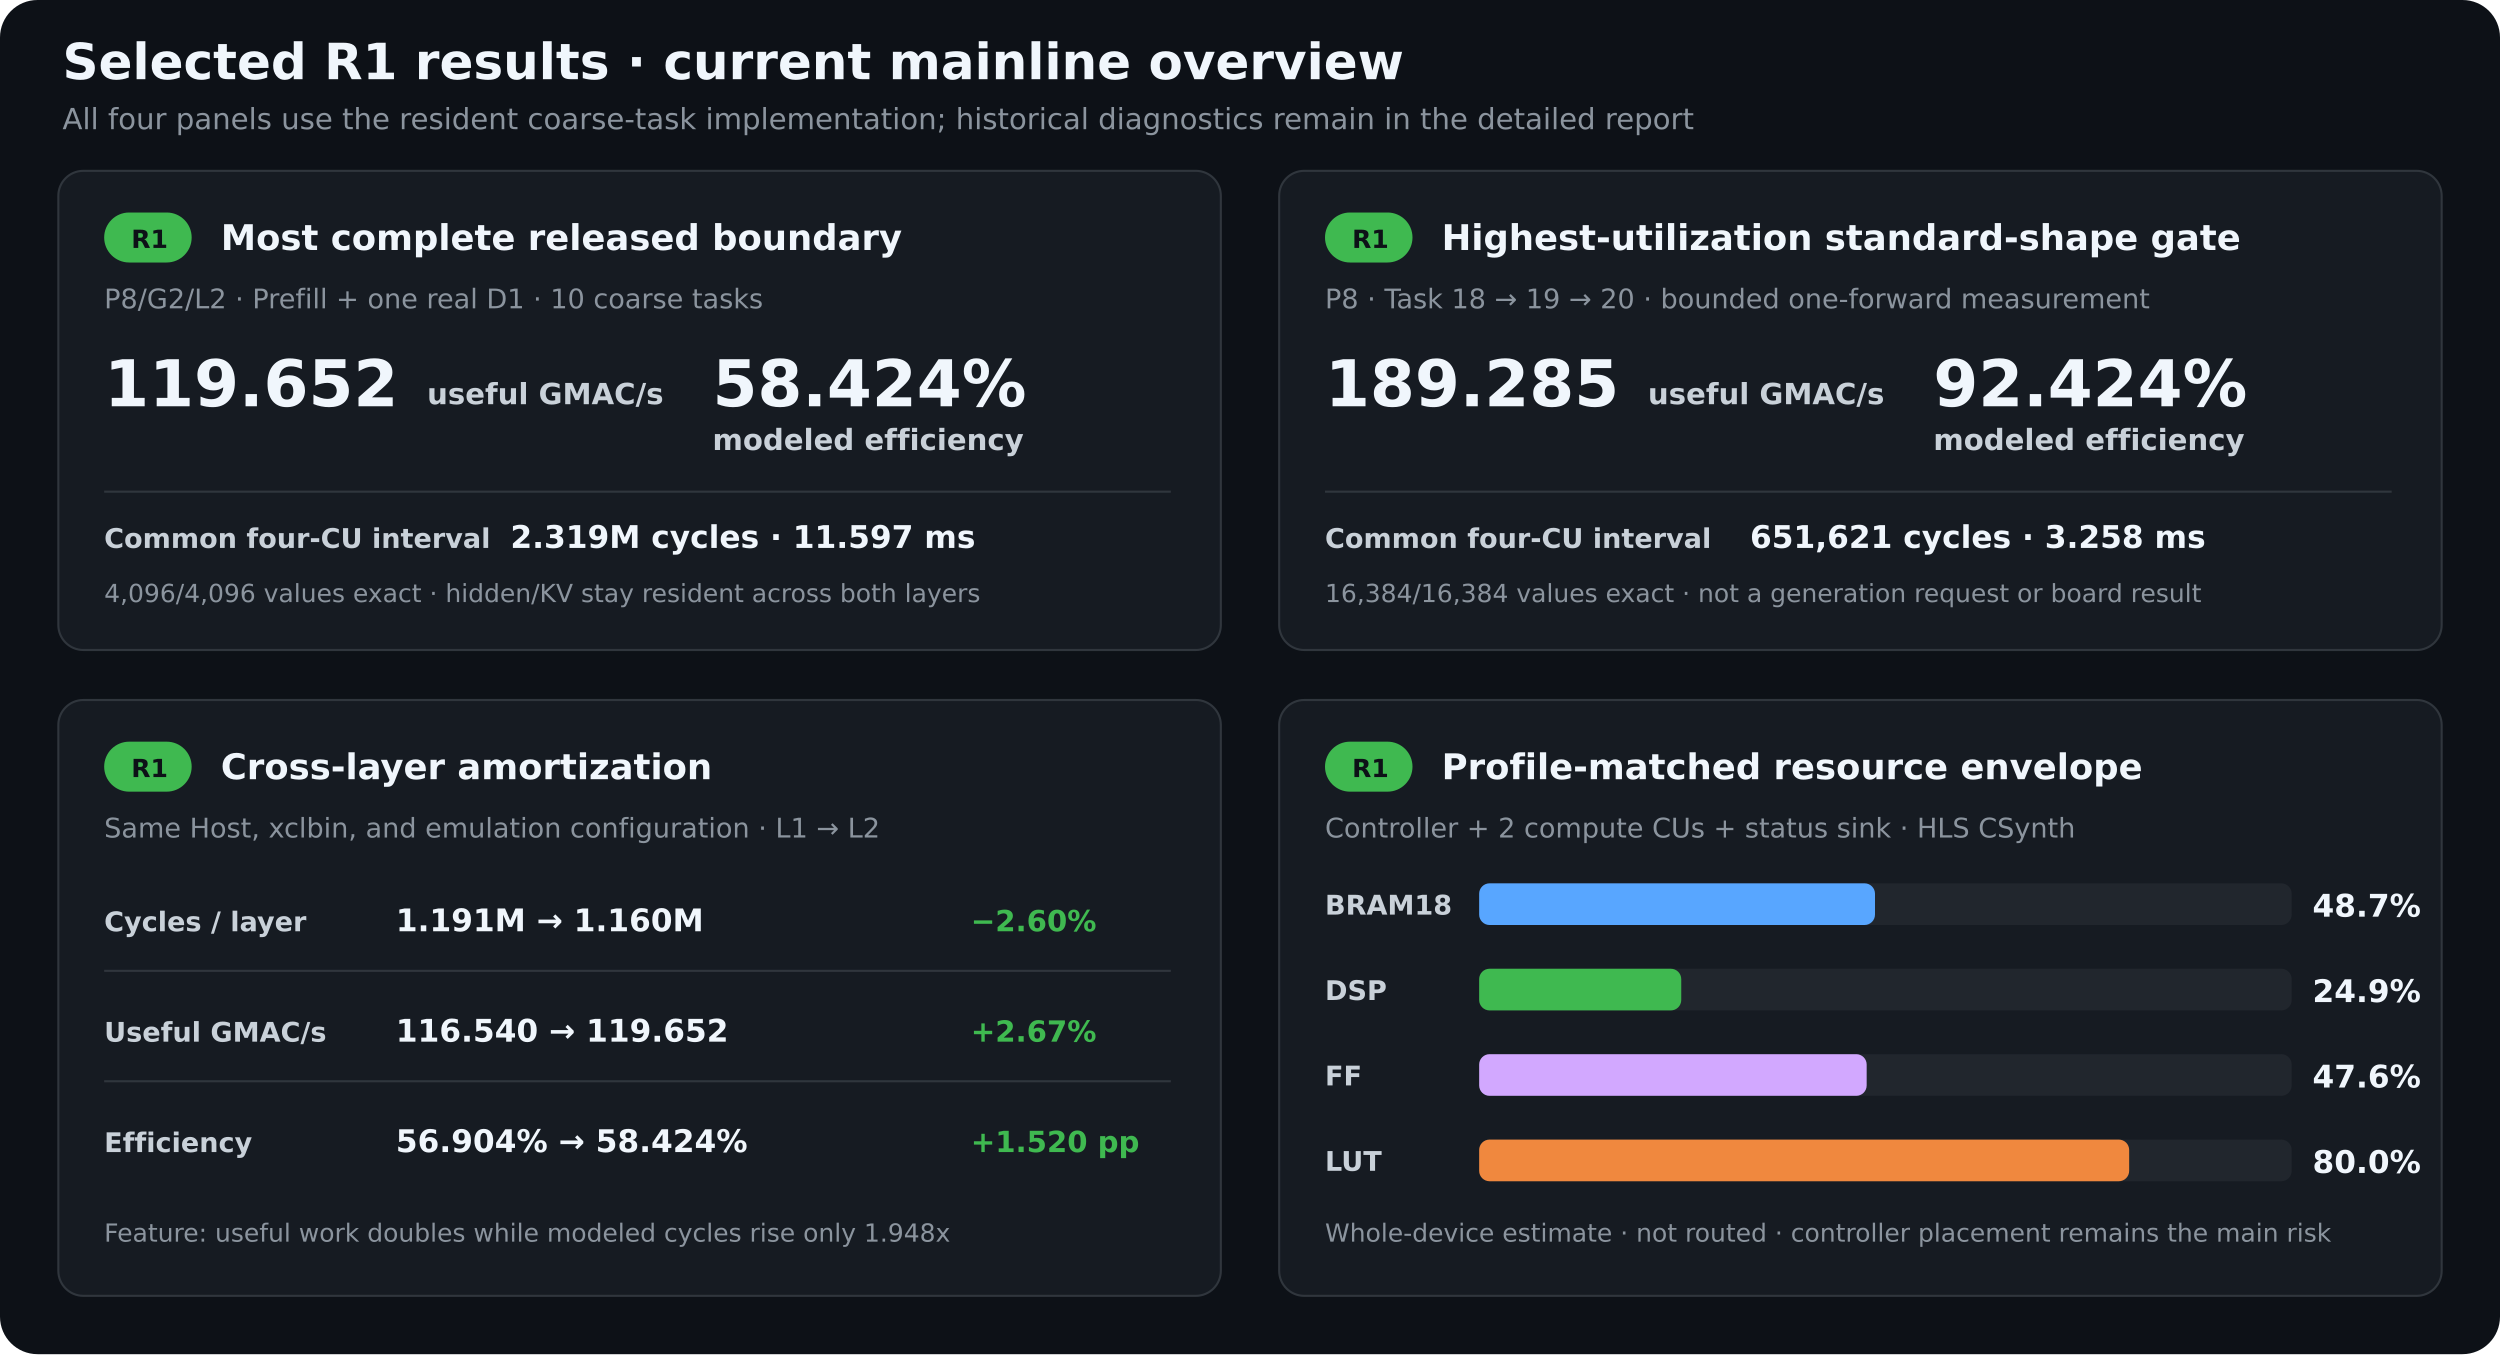
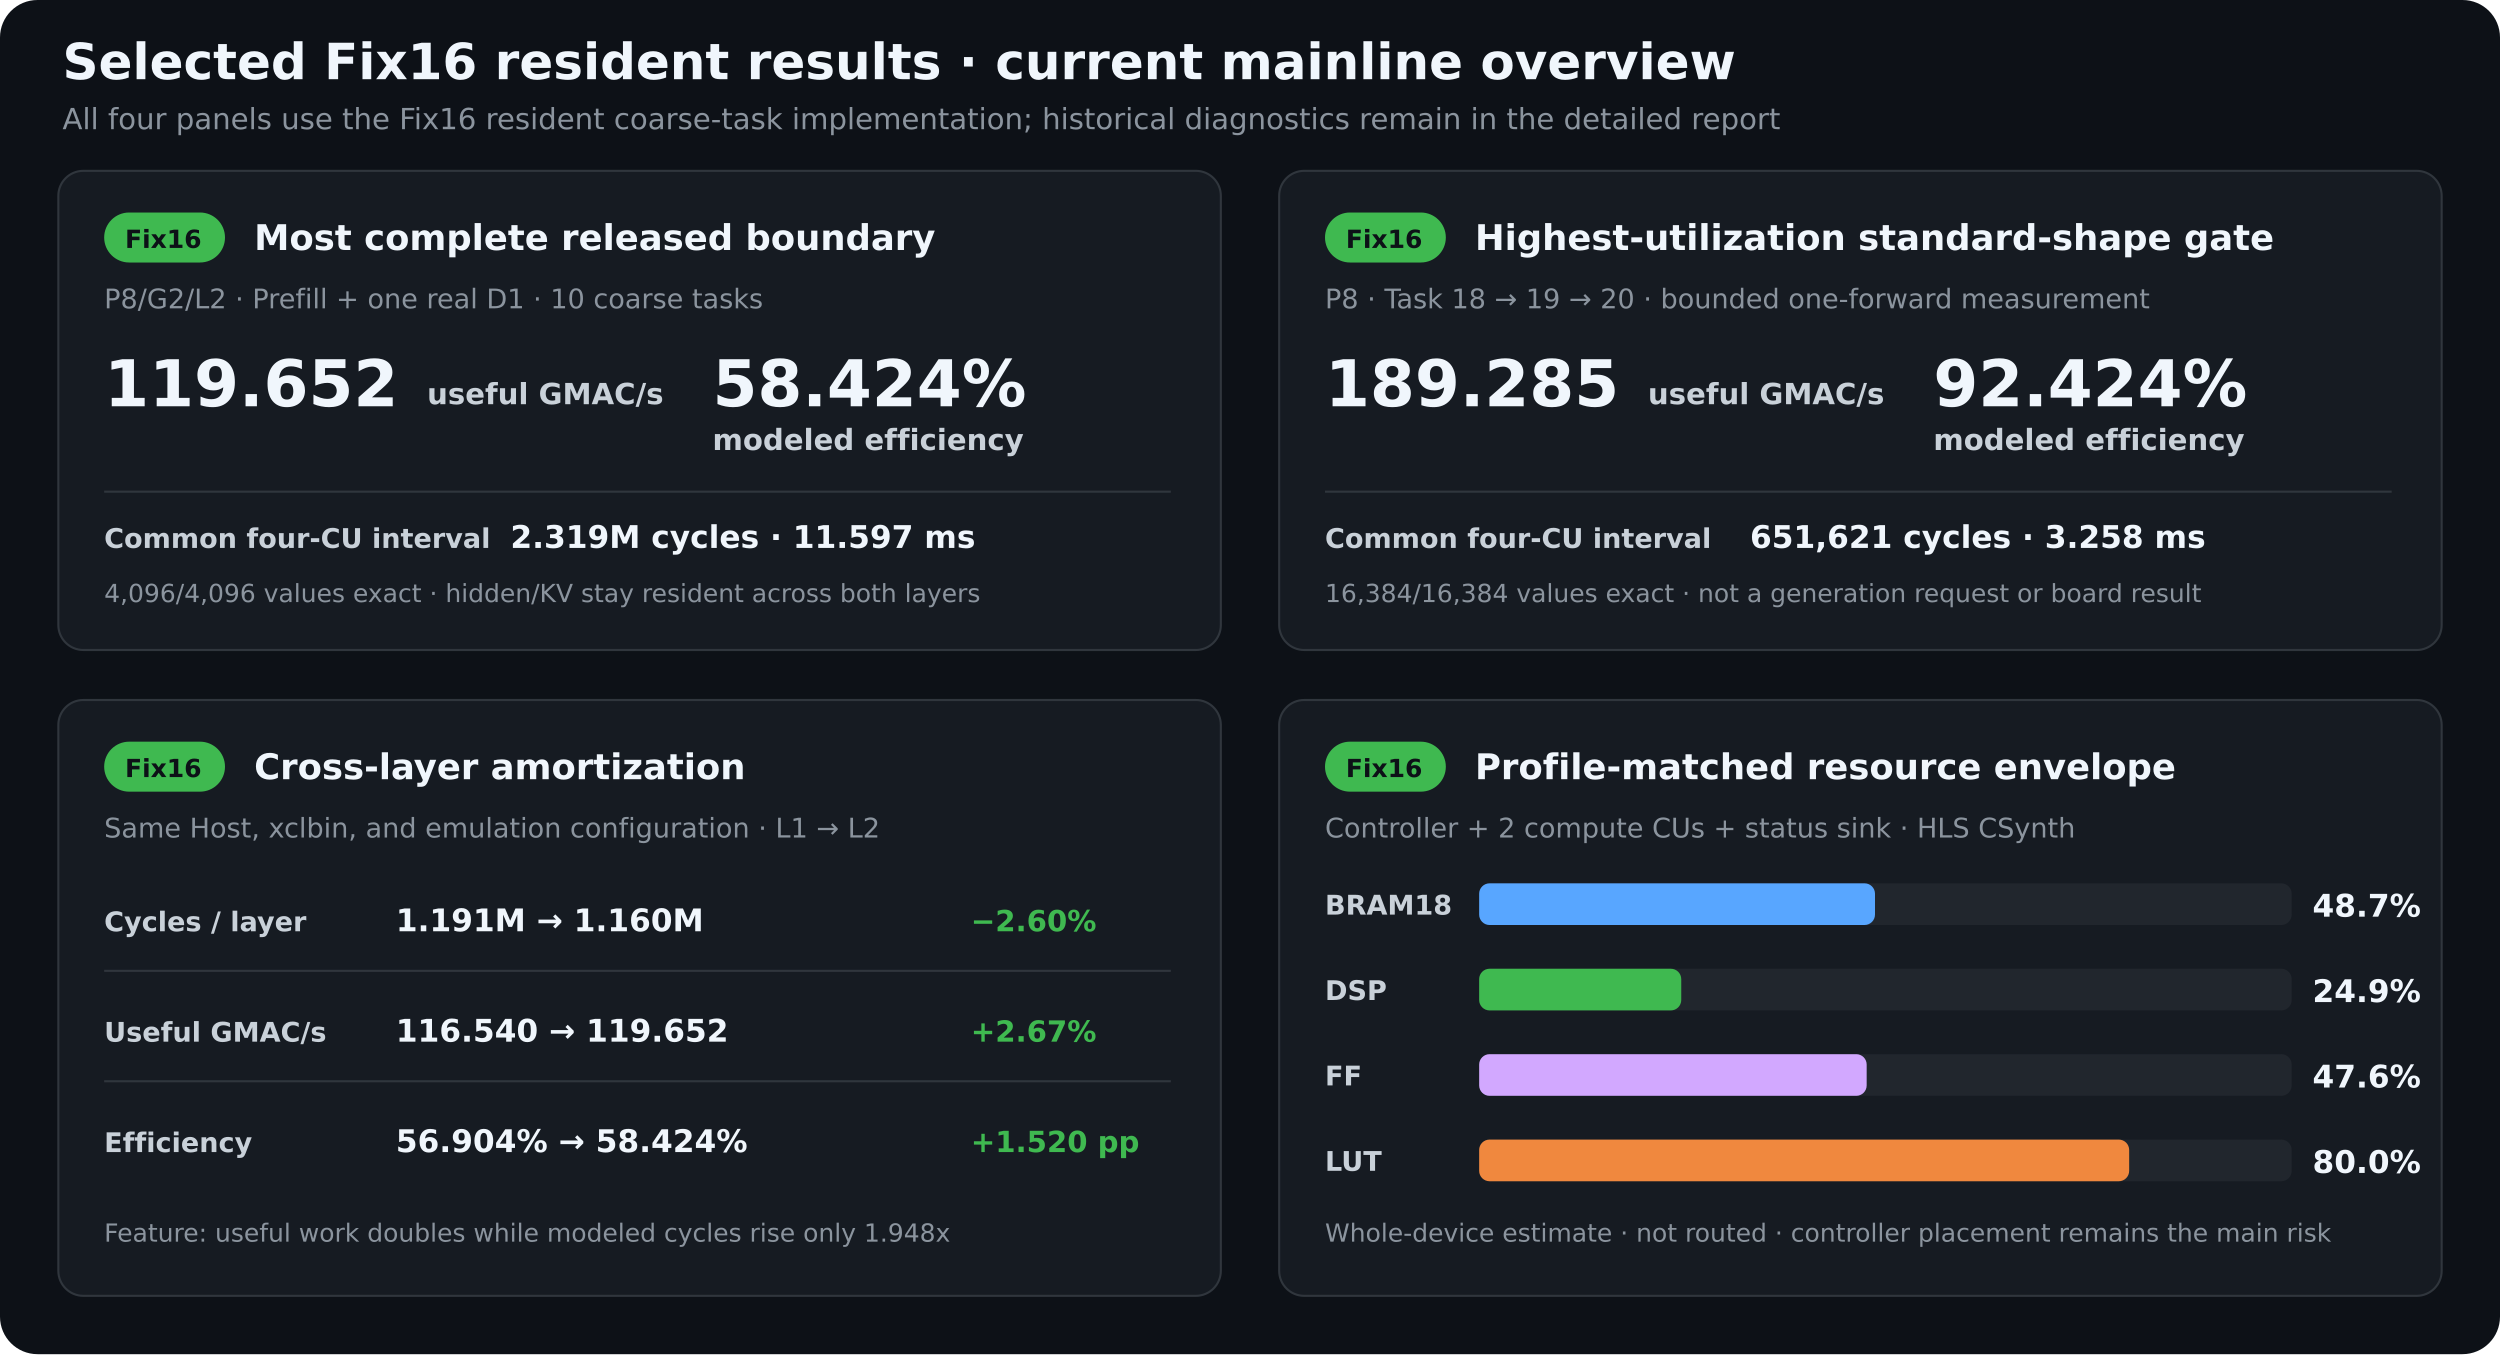
<svg xmlns="http://www.w3.org/2000/svg" width="1200" height="650" viewBox="0 0 1200 650" role="img" aria-labelledby="title desc" font-family="DejaVu Sans">
  <rect width="1200" height="650" rx="18" fill="#0d1117" />
  <style>
    .title{font-size:24px;font-weight:700;fill:#f0f6fc}.sub{font-size:14px;fill:#8b949e}.card{fill:#161b22;stroke:#30363d;stroke-width:1}.tag{font-size:12px;font-weight:700;fill:#0d1117}.head{font-size:17px;font-weight:700;fill:#f0f6fc}.scope{font-size:13px;fill:#8b949e}.metric{font-size:31px;font-weight:700;fill:#f0f6fc}.unit{font-size:14px;font-weight:600;fill:#c9d1d9}.value{font-size:15px;font-weight:700;fill:#f0f6fc}.positive{font-size:14px;font-weight:700;fill:#3fb950}.note{font-size:12px;fill:#8b949e}.label{font-size:13px;font-weight:600;fill:#c9d1d9}.grid{stroke:#30363d;stroke-width:1}.track{fill:#21262d}.blue{fill:#58a6ff}.green{fill:#3fb950}.purple{fill:#d2a8ff}.orange{fill:#f0883e}
  </style>
-   <text class="title" x="30" y="38">Selected R1 results · current mainline overview</text>
-   <text class="sub" x="30" y="62">All four panels use the resident coarse-task implementation; historical diagnostics remain in the detailed report</text>
+   <text class="title" x="30" y="38">Selected Fix16 resident results · current mainline overview</text>
+   <text class="sub" x="30" y="62">All four panels use the Fix16 resident coarse-task implementation; historical diagnostics remain in the detailed report</text>
  <rect class="card" x="28" y="82" width="558" height="230" rx="12" />
-   <rect class="green" x="50" y="102" width="42" height="24" rx="12" />
-   <text class="tag" x="63" y="119">R1</text>
-   <text class="head" x="106" y="120">Most complete released boundary</text>
+   <rect class="green" x="50" y="102" width="58" height="24" rx="12" />
+   <text class="tag" x="60" y="119">Fix16</text>
+   <text class="head" x="122" y="120">Most complete released boundary</text>
  <text class="scope" x="50" y="148">P8/G2/L2 · Prefill + one real D1 · 10 coarse tasks</text>
  <text class="metric" x="50" y="195">119.652</text>
  <text class="unit" x="205" y="194">useful GMAC/s</text>
  <text class="metric" x="342" y="195">58.424%</text>
  <text class="unit" x="342" y="216">modeled efficiency</text>
  <line class="grid" x1="50" y1="236" x2="562" y2="236" />
  <text class="label" x="50" y="263">Common four-CU interval</text>
  <text class="value" x="245" y="263">2.319M cycles · 11.597 ms</text>
  <text class="note" x="50" y="289">4,096/4,096 values exact · hidden/KV stay resident across both layers</text>
  <rect class="card" x="614" y="82" width="558" height="230" rx="12" />
-   <rect class="green" x="636" y="102" width="42" height="24" rx="12" />
-   <text class="tag" x="649" y="119">R1</text>
-   <text class="head" x="692" y="120">Highest-utilization standard-shape gate</text>
+   <rect class="green" x="636" y="102" width="58" height="24" rx="12" />
+   <text class="tag" x="646" y="119">Fix16</text>
+   <text class="head" x="708" y="120">Highest-utilization standard-shape gate</text>
  <text class="scope" x="636" y="148">P8 · Task 18 → 19 → 20 · bounded one-forward measurement</text>
  <text class="metric" x="636" y="195">189.285</text>
  <text class="unit" x="791" y="194">useful GMAC/s</text>
  <text class="metric" x="928" y="195">92.424%</text>
  <text class="unit" x="928" y="216">modeled efficiency</text>
  <line class="grid" x1="636" y1="236" x2="1148" y2="236" />
  <text class="label" x="636" y="263">Common four-CU interval</text>
  <text class="value" x="840" y="263">651,621 cycles · 3.258 ms</text>
  <text class="note" x="636" y="289">16,384/16,384 values exact · not a generation request or board result</text>
  <rect class="card" x="28" y="336" width="558" height="286" rx="12" />
-   <rect class="green" x="50" y="356" width="42" height="24" rx="12" />
-   <text class="tag" x="63" y="373">R1</text>
-   <text class="head" x="106" y="374">Cross-layer amortization</text>
+   <rect class="green" x="50" y="356" width="58" height="24" rx="12" />
+   <text class="tag" x="60" y="373">Fix16</text>
+   <text class="head" x="122" y="374">Cross-layer amortization</text>
  <text class="scope" x="50" y="402">Same Host, xclbin, and emulation configuration · L1 → L2</text>
  <text class="label" x="50" y="447">Cycles / layer</text>
  <text class="value" x="190" y="447">1.191M → 1.160M</text>
  <text class="positive" x="466" y="447">−2.60%</text>
  <line class="grid" x1="50" y1="466" x2="562" y2="466" />
  <text class="label" x="50" y="500">Useful GMAC/s</text>
  <text class="value" x="190" y="500">116.540 → 119.652</text>
  <text class="positive" x="466" y="500">+2.67%</text>
  <line class="grid" x1="50" y1="519" x2="562" y2="519" />
  <text class="label" x="50" y="553">Efficiency</text>
  <text class="value" x="190" y="553">56.904% → 58.424%</text>
  <text class="positive" x="466" y="553">+1.520 pp</text>
  <text class="note" x="50" y="596">Feature: useful work doubles while modeled cycles rise only 1.948x</text>
  <rect class="card" x="614" y="336" width="558" height="286" rx="12" />
-   <rect class="green" x="636" y="356" width="42" height="24" rx="12" />
-   <text class="tag" x="649" y="373">R1</text>
-   <text class="head" x="692" y="374">Profile-matched resource envelope</text>
+   <rect class="green" x="636" y="356" width="58" height="24" rx="12" />
+   <text class="tag" x="646" y="373">Fix16</text>
+   <text class="head" x="708" y="374">Profile-matched resource envelope</text>
  <text class="scope" x="636" y="402">Controller + 2 compute CUs + status sink · HLS CSynth</text>
  <text class="label" x="636" y="439">BRAM18</text>
  <rect class="track" x="710" y="424" width="390" height="20" rx="5" />
  <rect class="blue" x="710" y="424" width="190" height="20" rx="5" />
  <text class="value" x="1110" y="440">48.7%</text>
  <text class="label" x="636" y="480">DSP</text>
  <rect class="track" x="710" y="465" width="390" height="20" rx="5" />
  <rect class="green" x="710" y="465" width="97" height="20" rx="5" />
  <text class="value" x="1110" y="481">24.9%</text>
  <text class="label" x="636" y="521">FF</text>
  <rect class="track" x="710" y="506" width="390" height="20" rx="5" />
  <rect class="purple" x="710" y="506" width="186" height="20" rx="5" />
  <text class="value" x="1110" y="522">47.6%</text>
  <text class="label" x="636" y="562">LUT</text>
  <rect class="track" x="710" y="547" width="390" height="20" rx="5" />
  <rect class="orange" x="710" y="547" width="312" height="20" rx="5" />
  <text class="value" x="1110" y="563">80.0%</text>
  <text class="note" x="636" y="596">Whole-device estimate · not routed · controller placement remains the main risk</text>
</svg>
